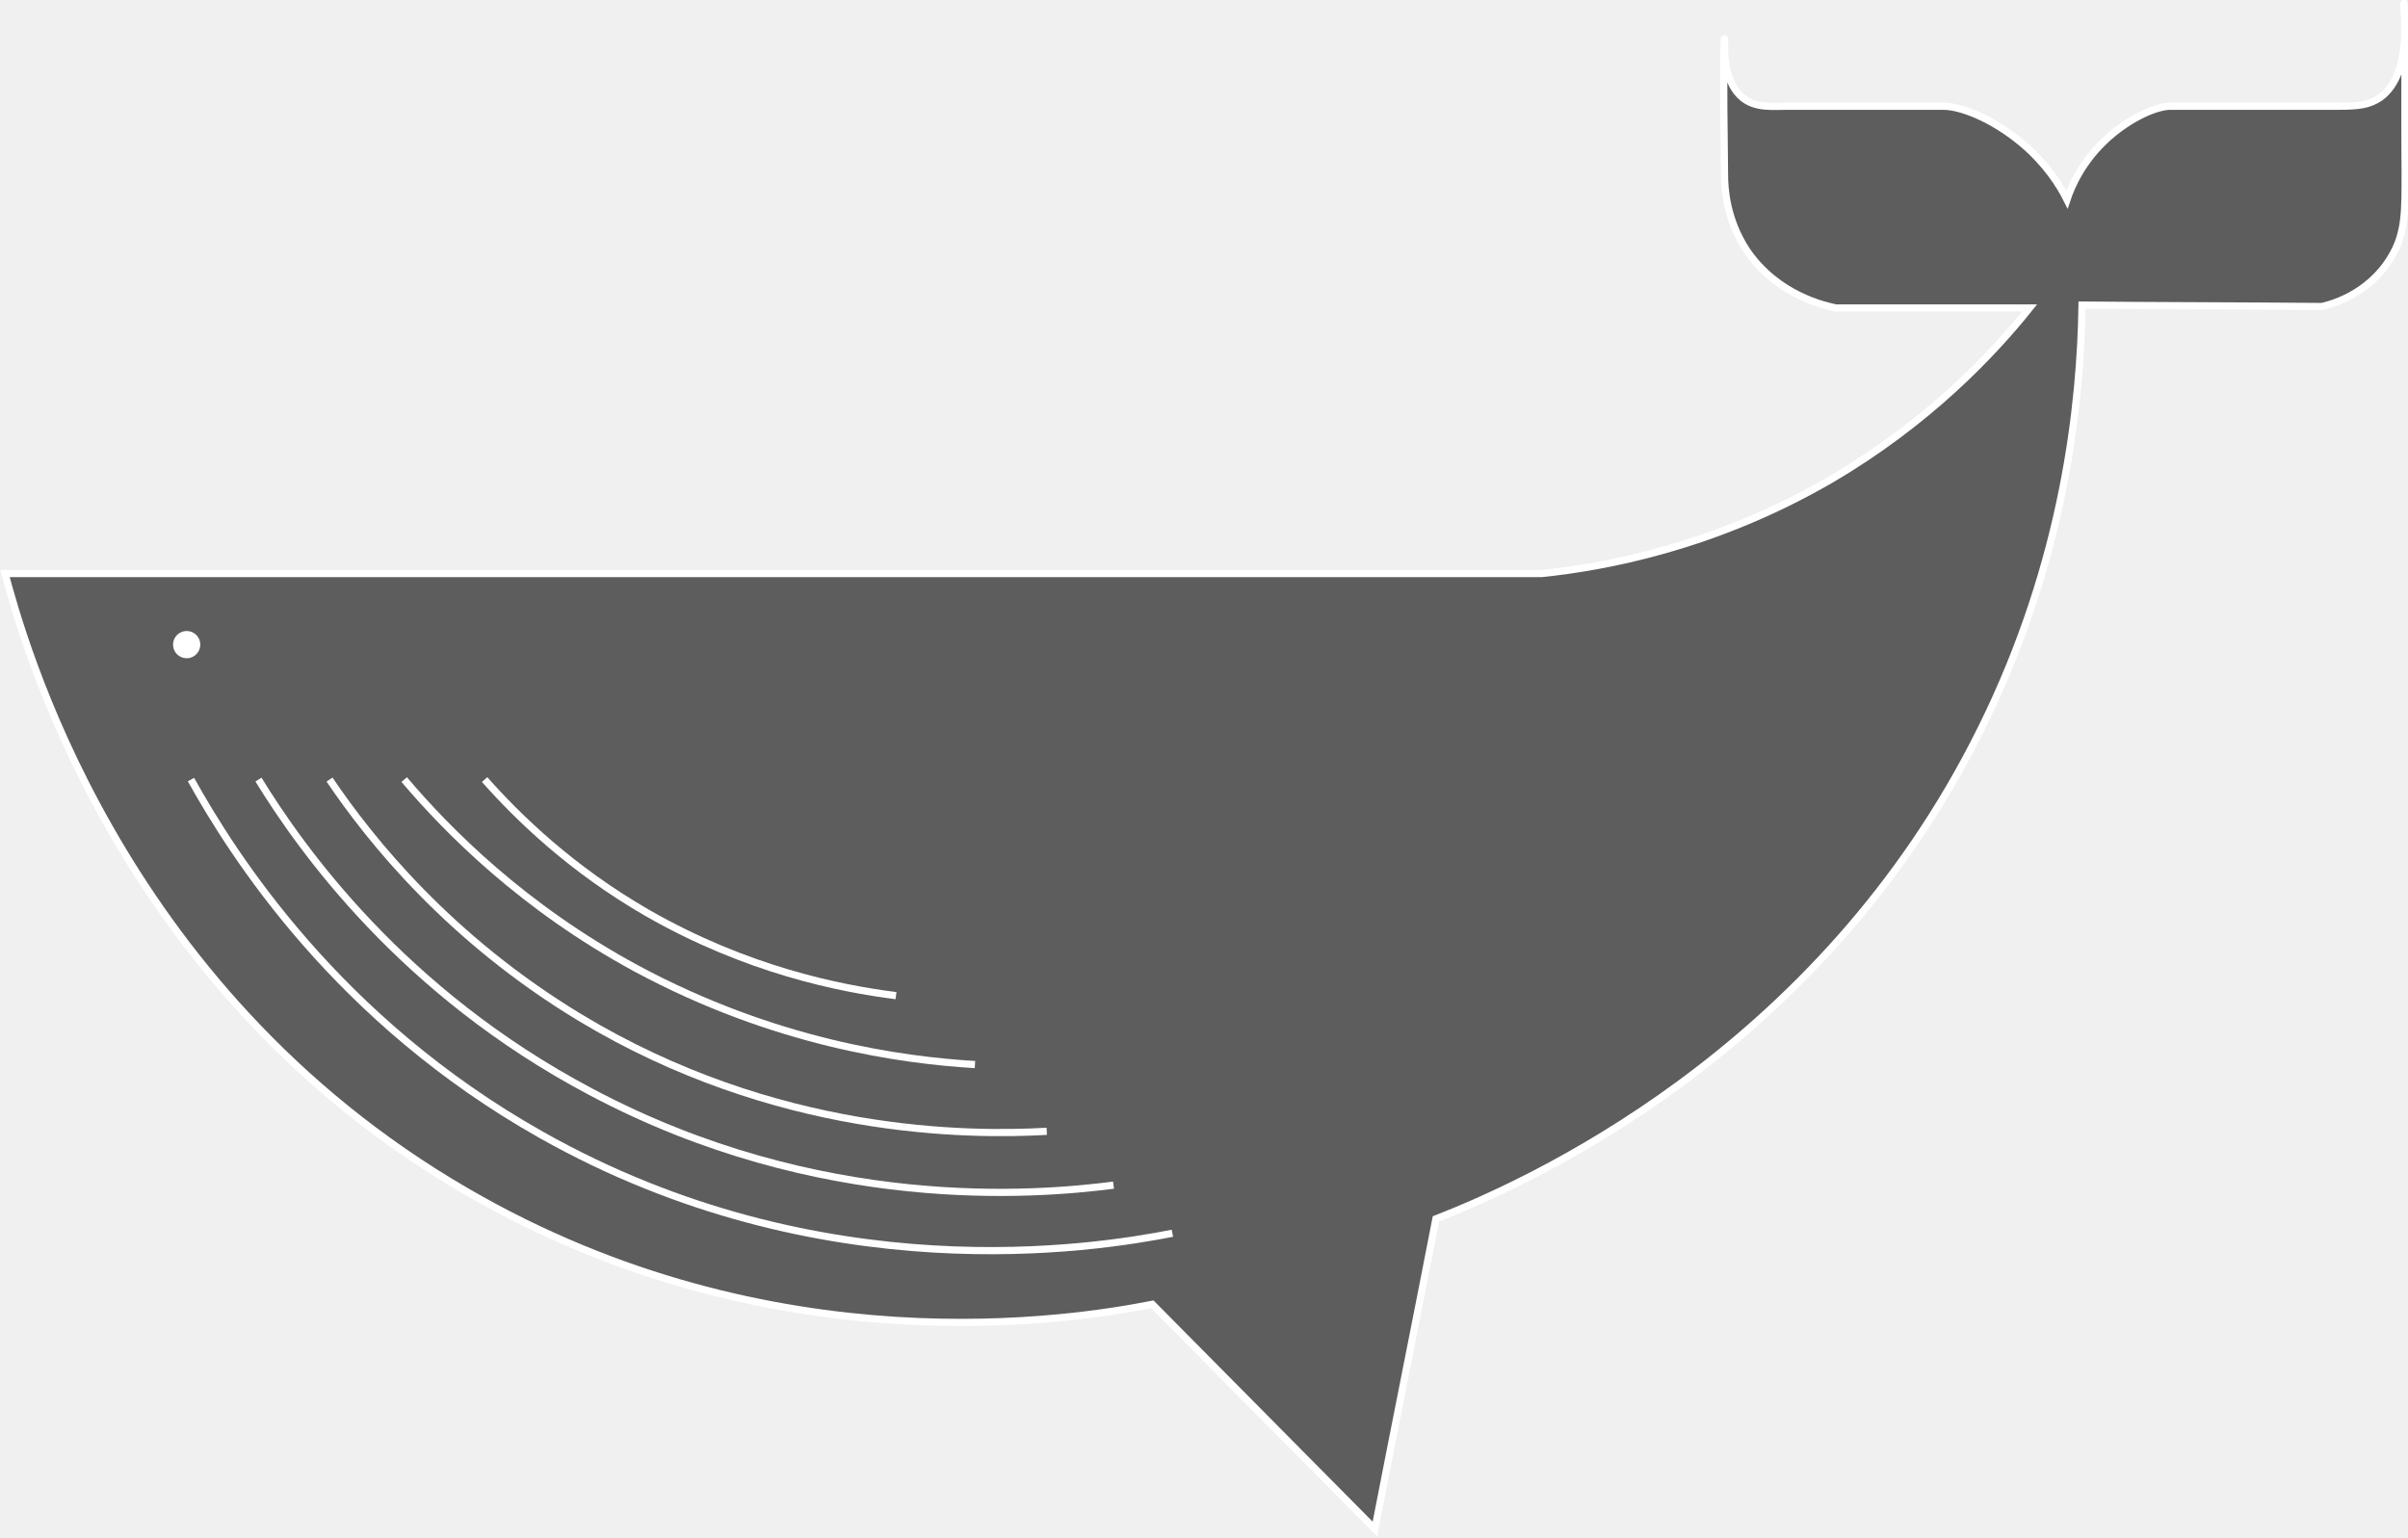
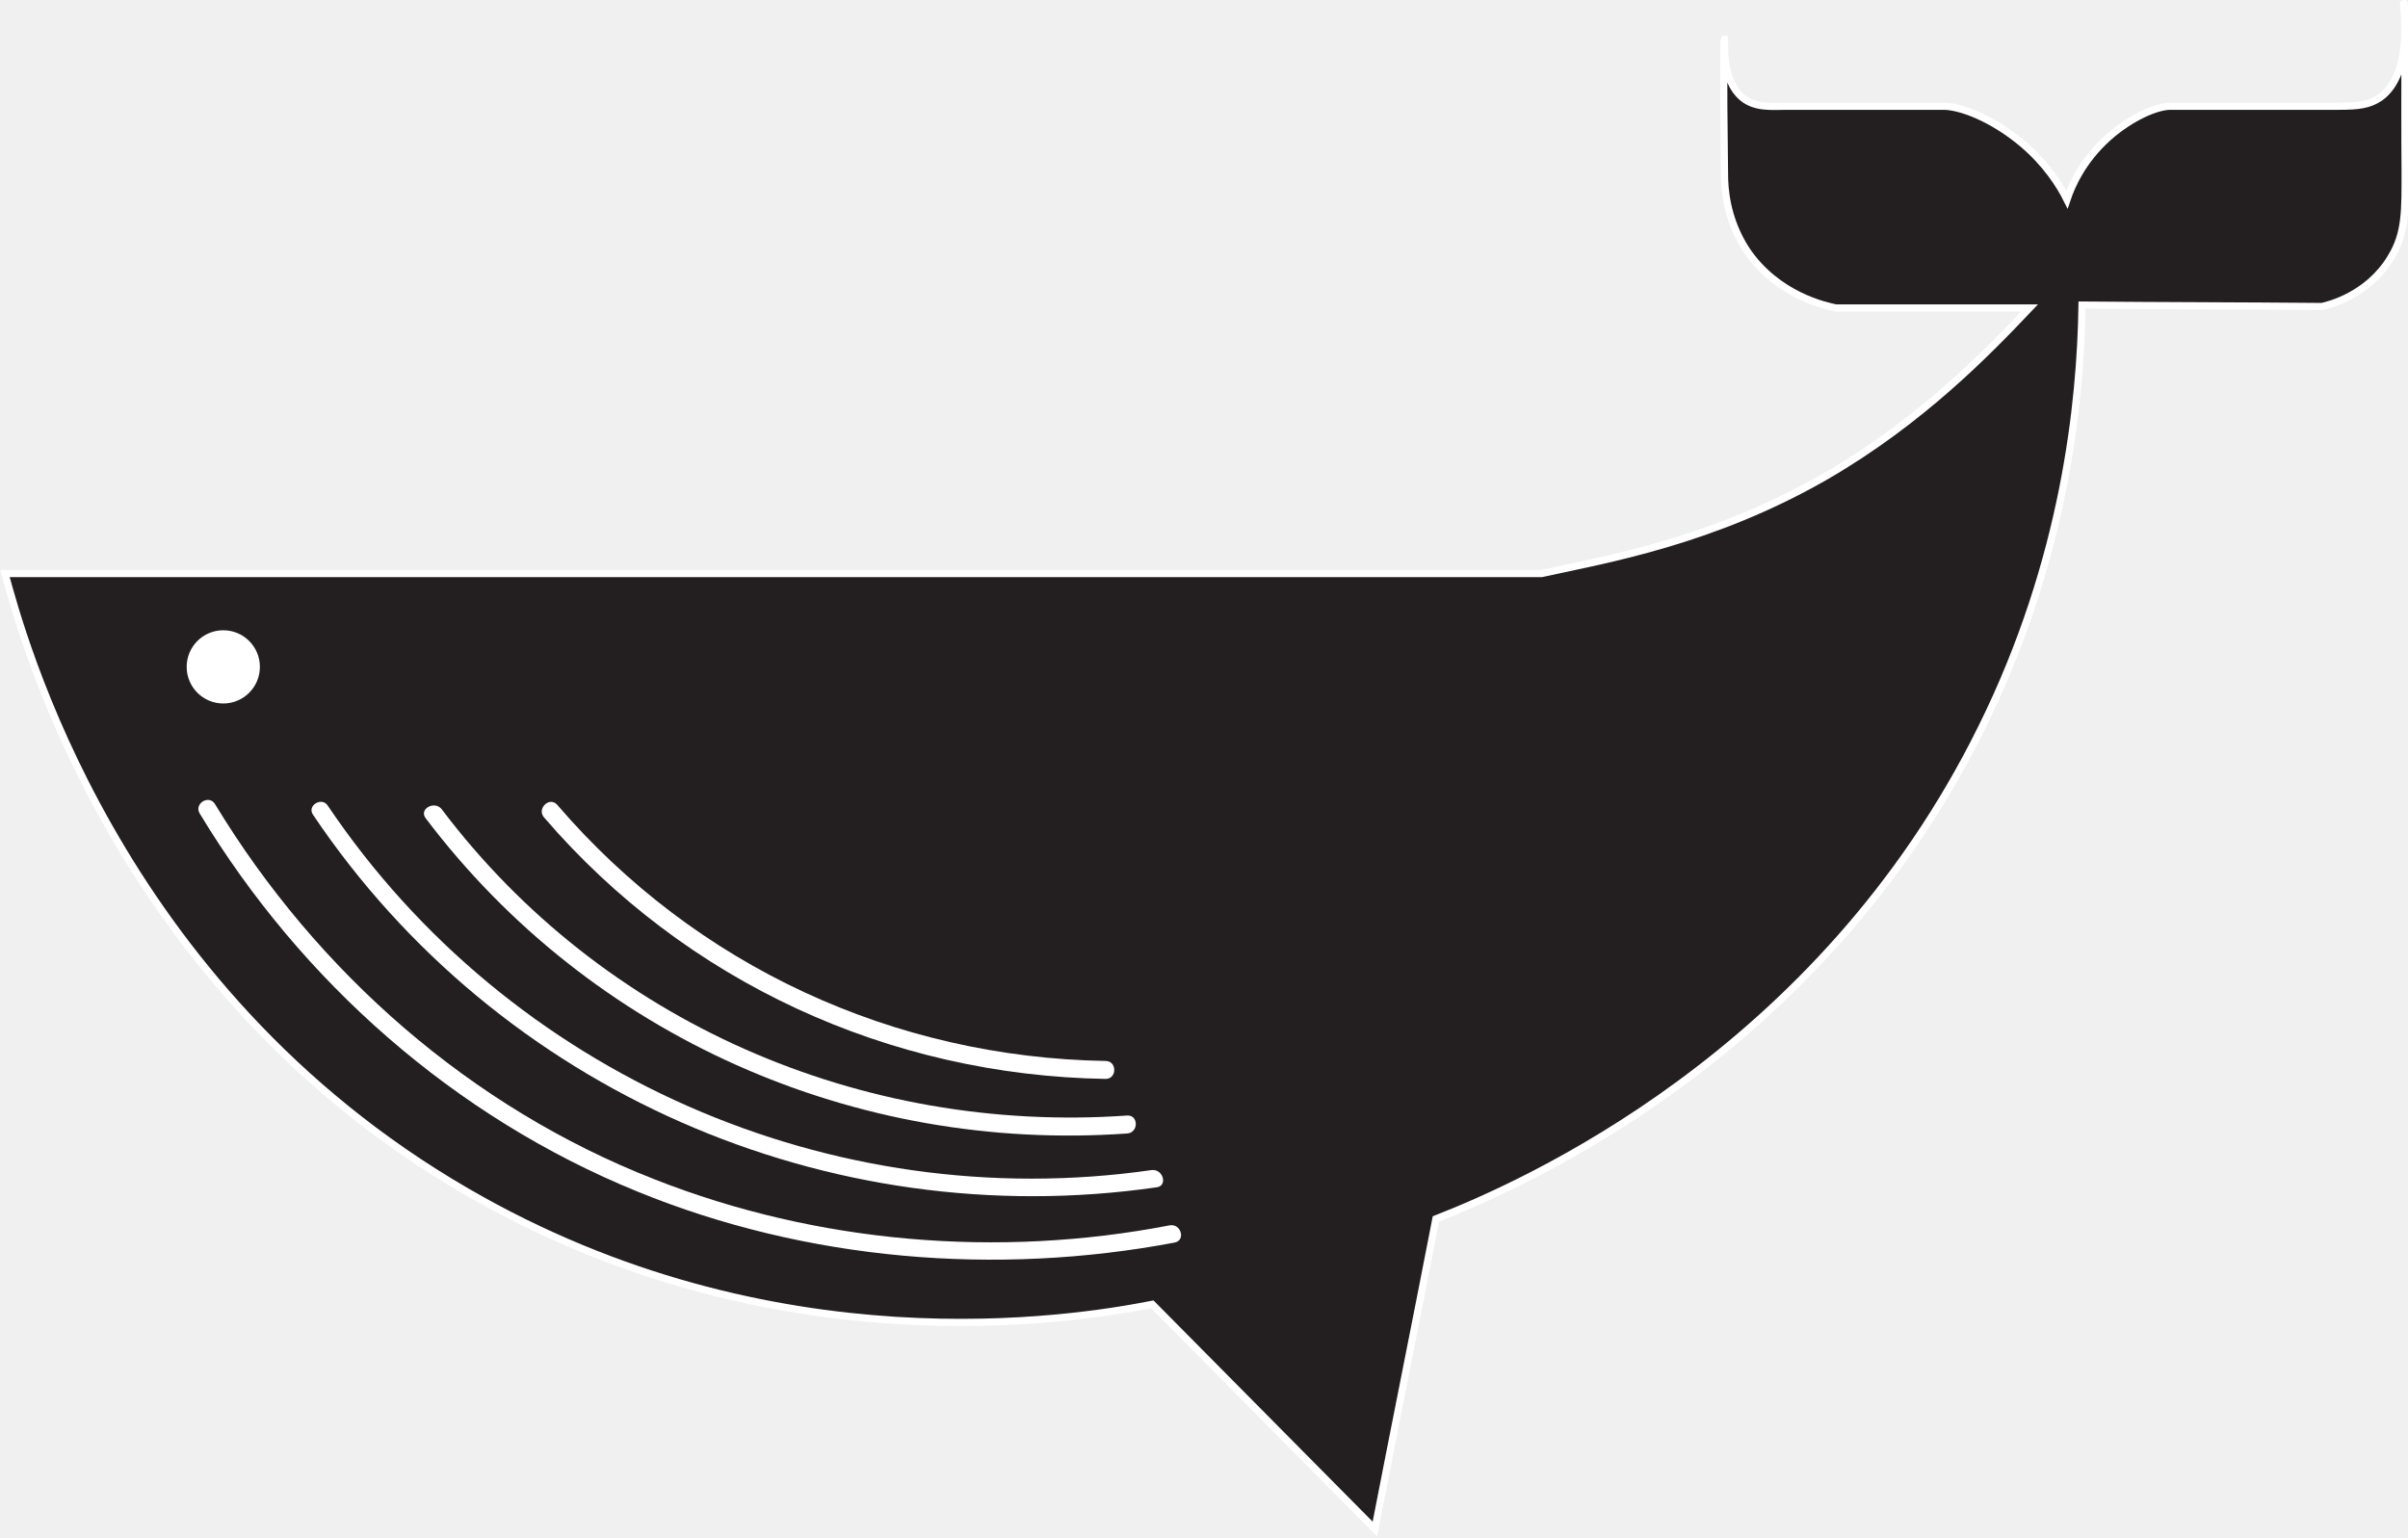
<svg xmlns="http://www.w3.org/2000/svg" version="1.1" id="Layer_1" x="0px" y="0px" viewBox="0 0 335.4 214.2" style="enable-background:new 0 0 335.4 214.2;" xml:space="preserve">
  <style type="text/css">
- 	.st0{fill:#5D5D5D;stroke:#FFFFFF;stroke-miterlimit:10;}
- 	.st1{fill:none;stroke:#FFFFFF;stroke-miterlimit:10;}
+ 	.st0{fill:#231F20;stroke:#FFFFFF;stroke-miterlimit:10;}
+ 	.st1{fill:#FFFFFF;}
	.st2{fill:#FFFFFF;stroke:#FFFFFF;stroke-miterlimit:10;}
</style>
-   <path class="st0" d="M0.7,79.9h214c8.8-0.9,24.1-3.7,40.3-13.1c13.5-7.9,22.5-17.4,27.7-23.9c-9,0-18,0-27,0  c-1.4-0.3-8.1-1.7-12.4-8c-2.9-4.4-3.1-8.8-3.1-10.6c-0.2-15.2-0.1-18.9,0-18.9c0.1,0-0.6,5.6,2.5,8.2c1.8,1.5,4.2,1.2,6.2,1.2  c7.3,0,14.5,0,21.8,0c2.3,0,6.7,1.6,11,5.2c3.3,2.8,5.2,5.8,6.2,7.8c0.6-1.8,2.1-5.4,5.8-8.7c3.3-2.9,6.8-4.3,8.6-4.3  c7.8,0,15.6,0,23.4,0c2.9,0,4.3-0.2,5.8-1.2c4.9-3.5,3.1-13.2,3.3-13.2c0.3,0,0.1,12.9,0.2,23.3c0,5.7,0.1,8.8-2,12.2  c-3.2,5.3-8.7,6.6-9.6,6.8c-11.1-0.1-22.2-0.1-33.4-0.2c-0.2,13.5-2.4,35.5-14,58.9c-22.5,45.6-64,63.7-76,68.4  c-2.8,14.4-5.7,28.8-8.5,43.2c-10.3-10.4-20.7-20.9-31-31.3c-10.8,2.1-52.8,9.1-95.5-15.7C15.8,137.5,2.9,87.9,0.7,79.9z" />
-   <path class="st1" d="M26.6,108.6c5.9,10.6,20.4,33.5,48.8,49.5c39,22,77.2,15.8,87.9,13.7" />
-   <path class="st1" d="M36,108.6c5.9,9.6,20,29.6,46.3,43.5c31.8,16.9,61.9,14.4,72.8,13" />
-   <path class="st1" d="M45.9,108.6c5.8,8.6,16.8,22.2,34.8,33.1c27.3,16.5,54.2,16.5,65.1,15.9" />
-   <path class="st1" d="M56.3,108.6c6.1,7.2,16.6,17.8,32.3,26.3c19.3,10.4,37.1,12.8,47.2,13.4" />
-   <path class="st1" d="M67.5,108.6c4.7,5.3,12.1,12.5,22.7,18.6c13.8,7.9,26.7,10.5,34.6,11.5" />
-   <circle class="st2" cx="26" cy="89.8" r="1.4" />
+   <path class="st0" d="M0.7,79.9h214c9.2-2,23.8-4.5,39.5-13.5c13.5-7.8,22.8-17.5,28.5-23.5c-9,0-18,0-27,0c-1.4-0.3-8.1-1.7-12.4-8  c-2.9-4.4-3.1-8.8-3.1-10.6c-0.2-15.2-0.1-18.9,0-18.9c0.1,0-0.6,5.6,2.5,8.2c1.8,1.5,4.2,1.2,6.2,1.2c7.3,0,14.5,0,21.8,0  c2.3,0,6.7,1.6,11,5.2c3.3,2.8,5.2,5.8,6.2,7.8c0.6-1.8,2.1-5.4,5.8-8.7c3.3-2.9,6.8-4.3,8.6-4.3c7.8,0,15.6,0,23.4,0  c2.9,0,4.3-0.2,5.8-1.2c4.9-3.5,3.1-13.2,3.3-13.2c0.3,0,0.1,12.9,0.2,23.3c0,5.7,0.1,8.8-2,12.2c-3.2,5.3-8.7,6.6-9.6,6.8  c-11.1-0.1-22.2-0.1-33.4-0.2c-0.2,13.5-2.4,35.5-14,58.9c-22.5,45.6-64,63.7-76,68.4c-2.8,14.4-5.7,28.8-8.5,43.2  c-10.3-10.4-20.7-20.9-31-31.3c-10.8,2.1-52.8,9.1-95.5-15.7C15.8,137.5,2.9,87.9,0.7,79.9z" />
+   <g>
+     <g>
+       <path class="st1" d="M27.8,113.3c14.2,23.5,35.5,42.3,61,52.7c23.5,9.6,49.9,11.8,74.8,7.1c1.6-0.3,0.9-2.7-0.7-2.4    c-23.8,4.6-49.1,2.5-71.7-6.4c-25.6-10-47-28.8-61.2-52.2C29.2,110.6,27,111.9,27.8,113.3L27.8,113.3z" />
+     </g>
+   </g>
+   <g>
+     <g>
+       <path class="st1" d="M43.6,113.5c25.8,38.4,71.7,58.5,117.5,51.9c1.6-0.2,0.9-2.6-0.7-2.4c-44.6,6.4-89.5-13.3-114.7-50.7    C44.9,110.9,42.7,112.2,43.6,113.5L43.6,113.5z" />
+     </g>
+   </g>
+   <g>
+     <g>
+       <path class="st1" d="M59.3,114c23,30.4,59.8,46.6,97.7,43.9c1.6-0.1,1.6-2.6,0-2.5c-37,2.6-73.1-13-95.5-42.7    C60.5,111.5,58.3,112.7,59.3,114L59.3,114z" />
+     </g>
+   </g>
+   <g>
+     <g>
+       <path class="st1" d="M75.8,113.9c19.7,22.9,48,35.9,78.2,36.4c1.6,0,1.6-2.5,0-2.5c-29.5-0.5-57.1-13.2-76.4-35.7    C76.5,110.9,74.7,112.7,75.8,113.9L75.8,113.9z" />
+     </g>
+   </g>
+   <circle class="st2" cx="31.1" cy="92.9" r="4.6" />
</svg>
